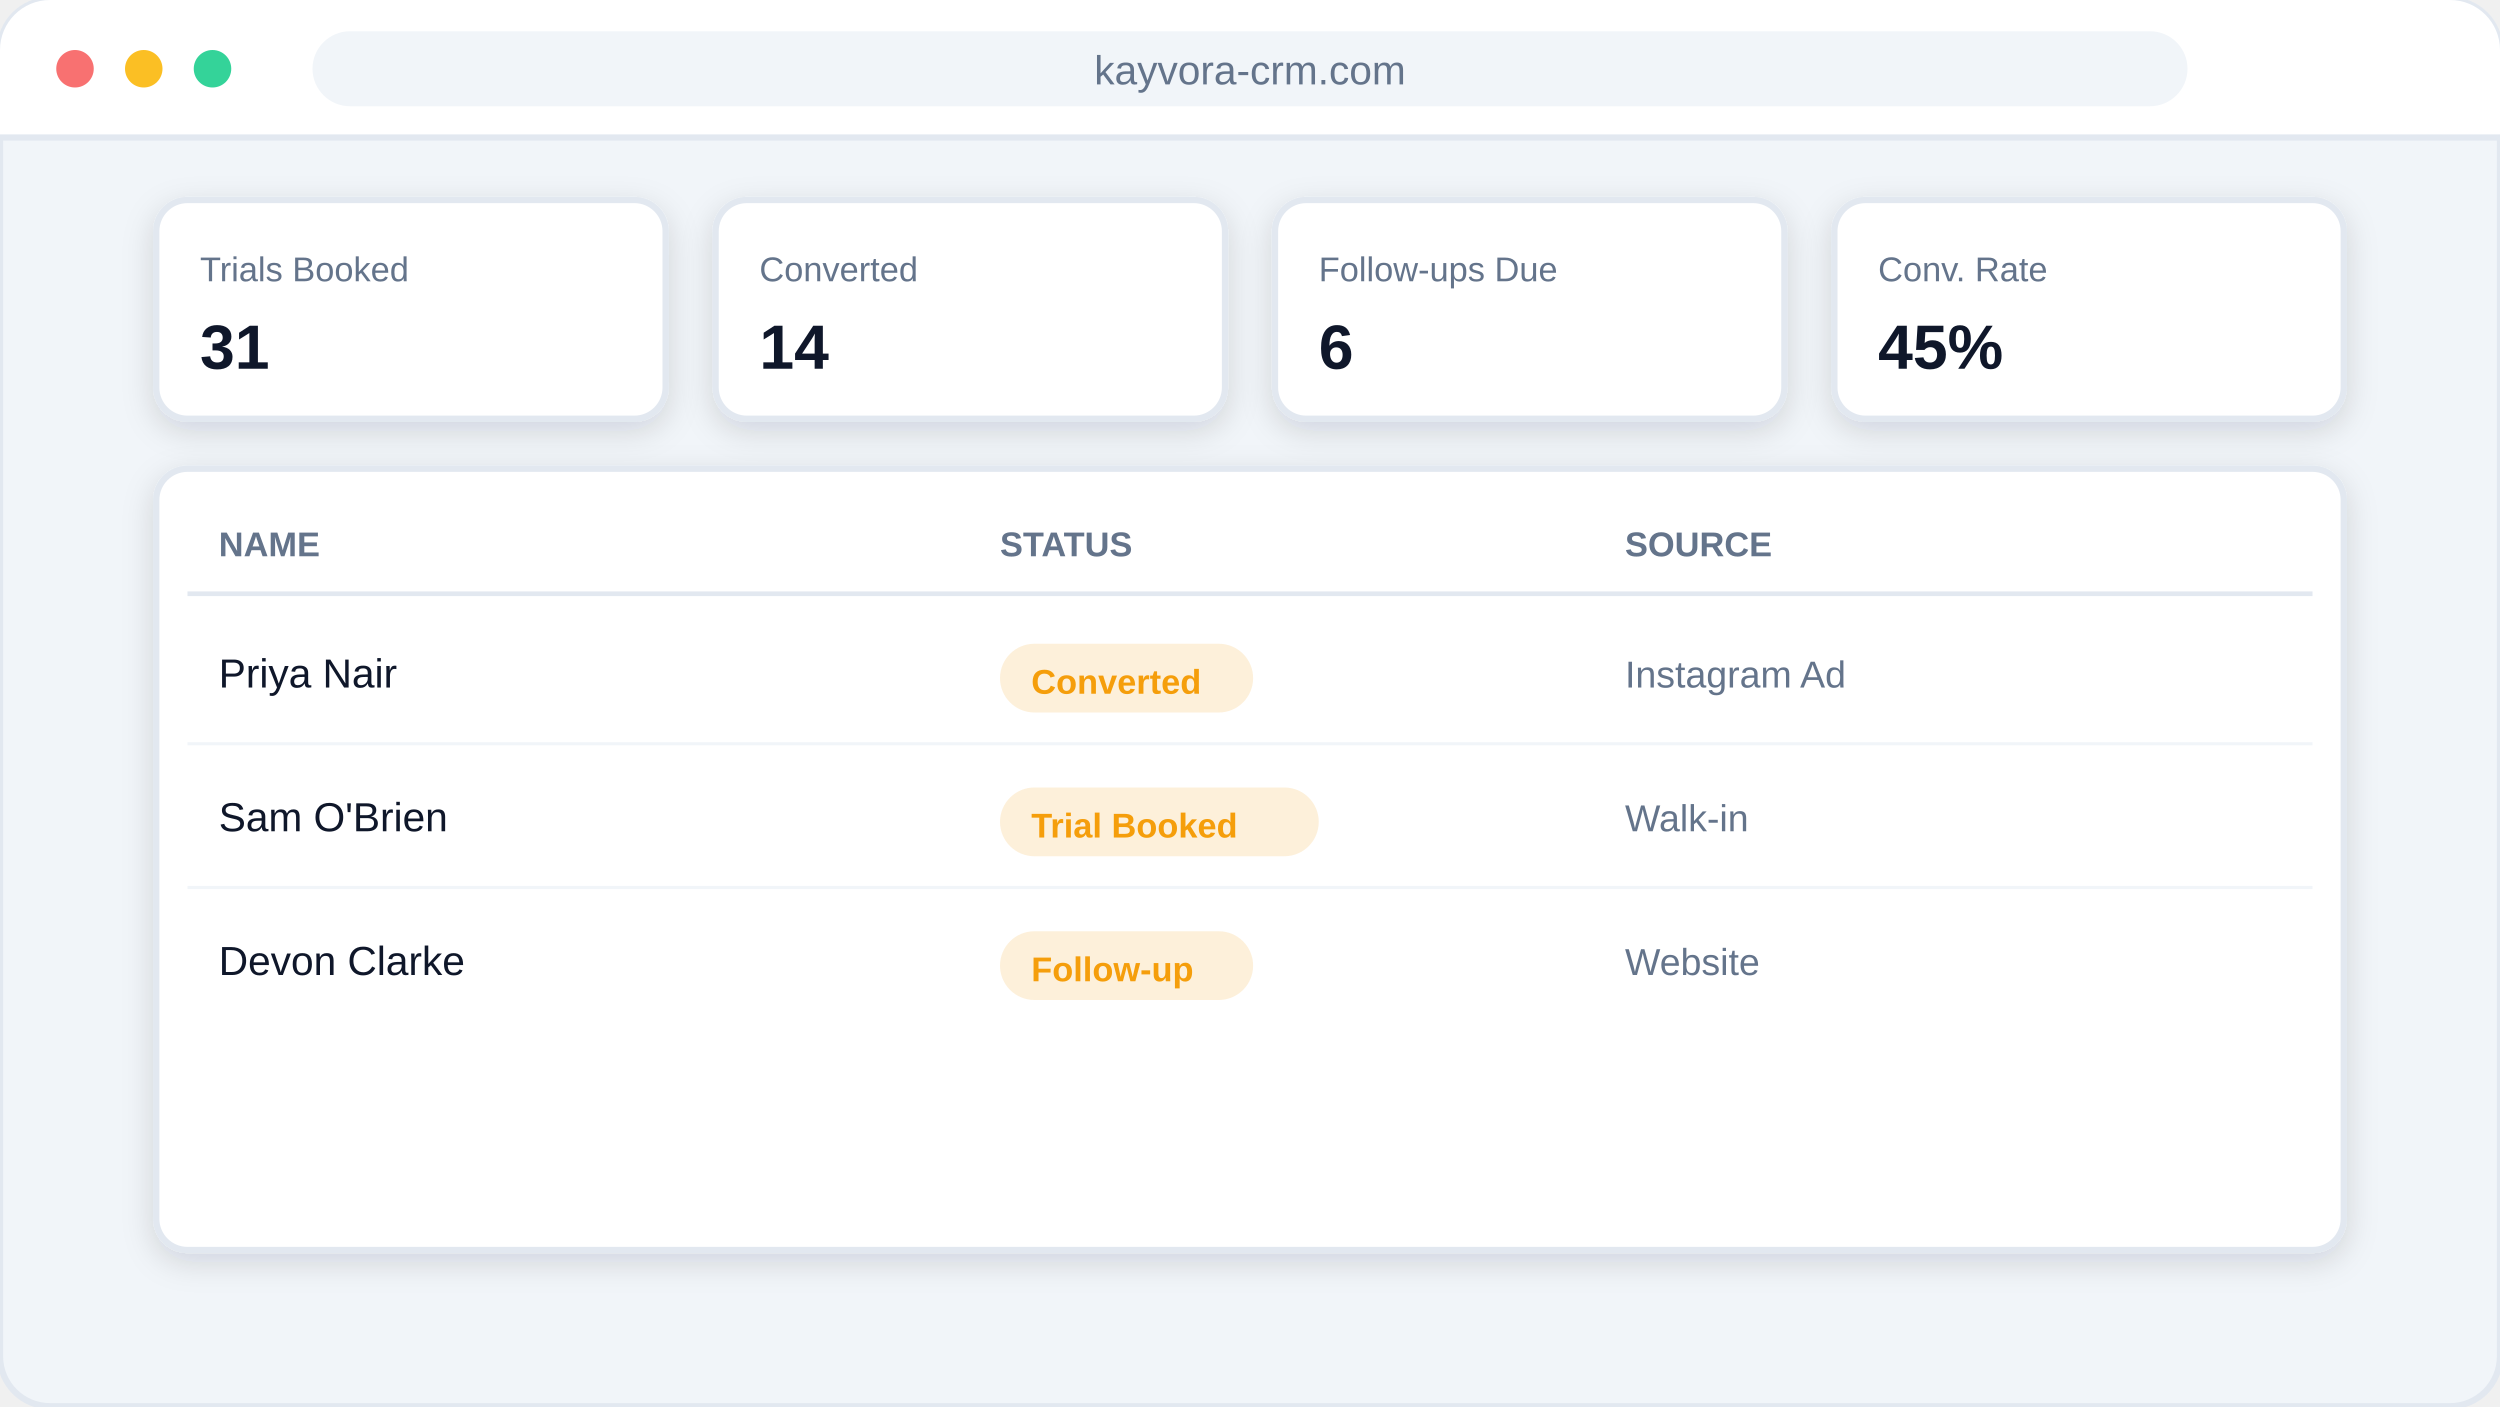
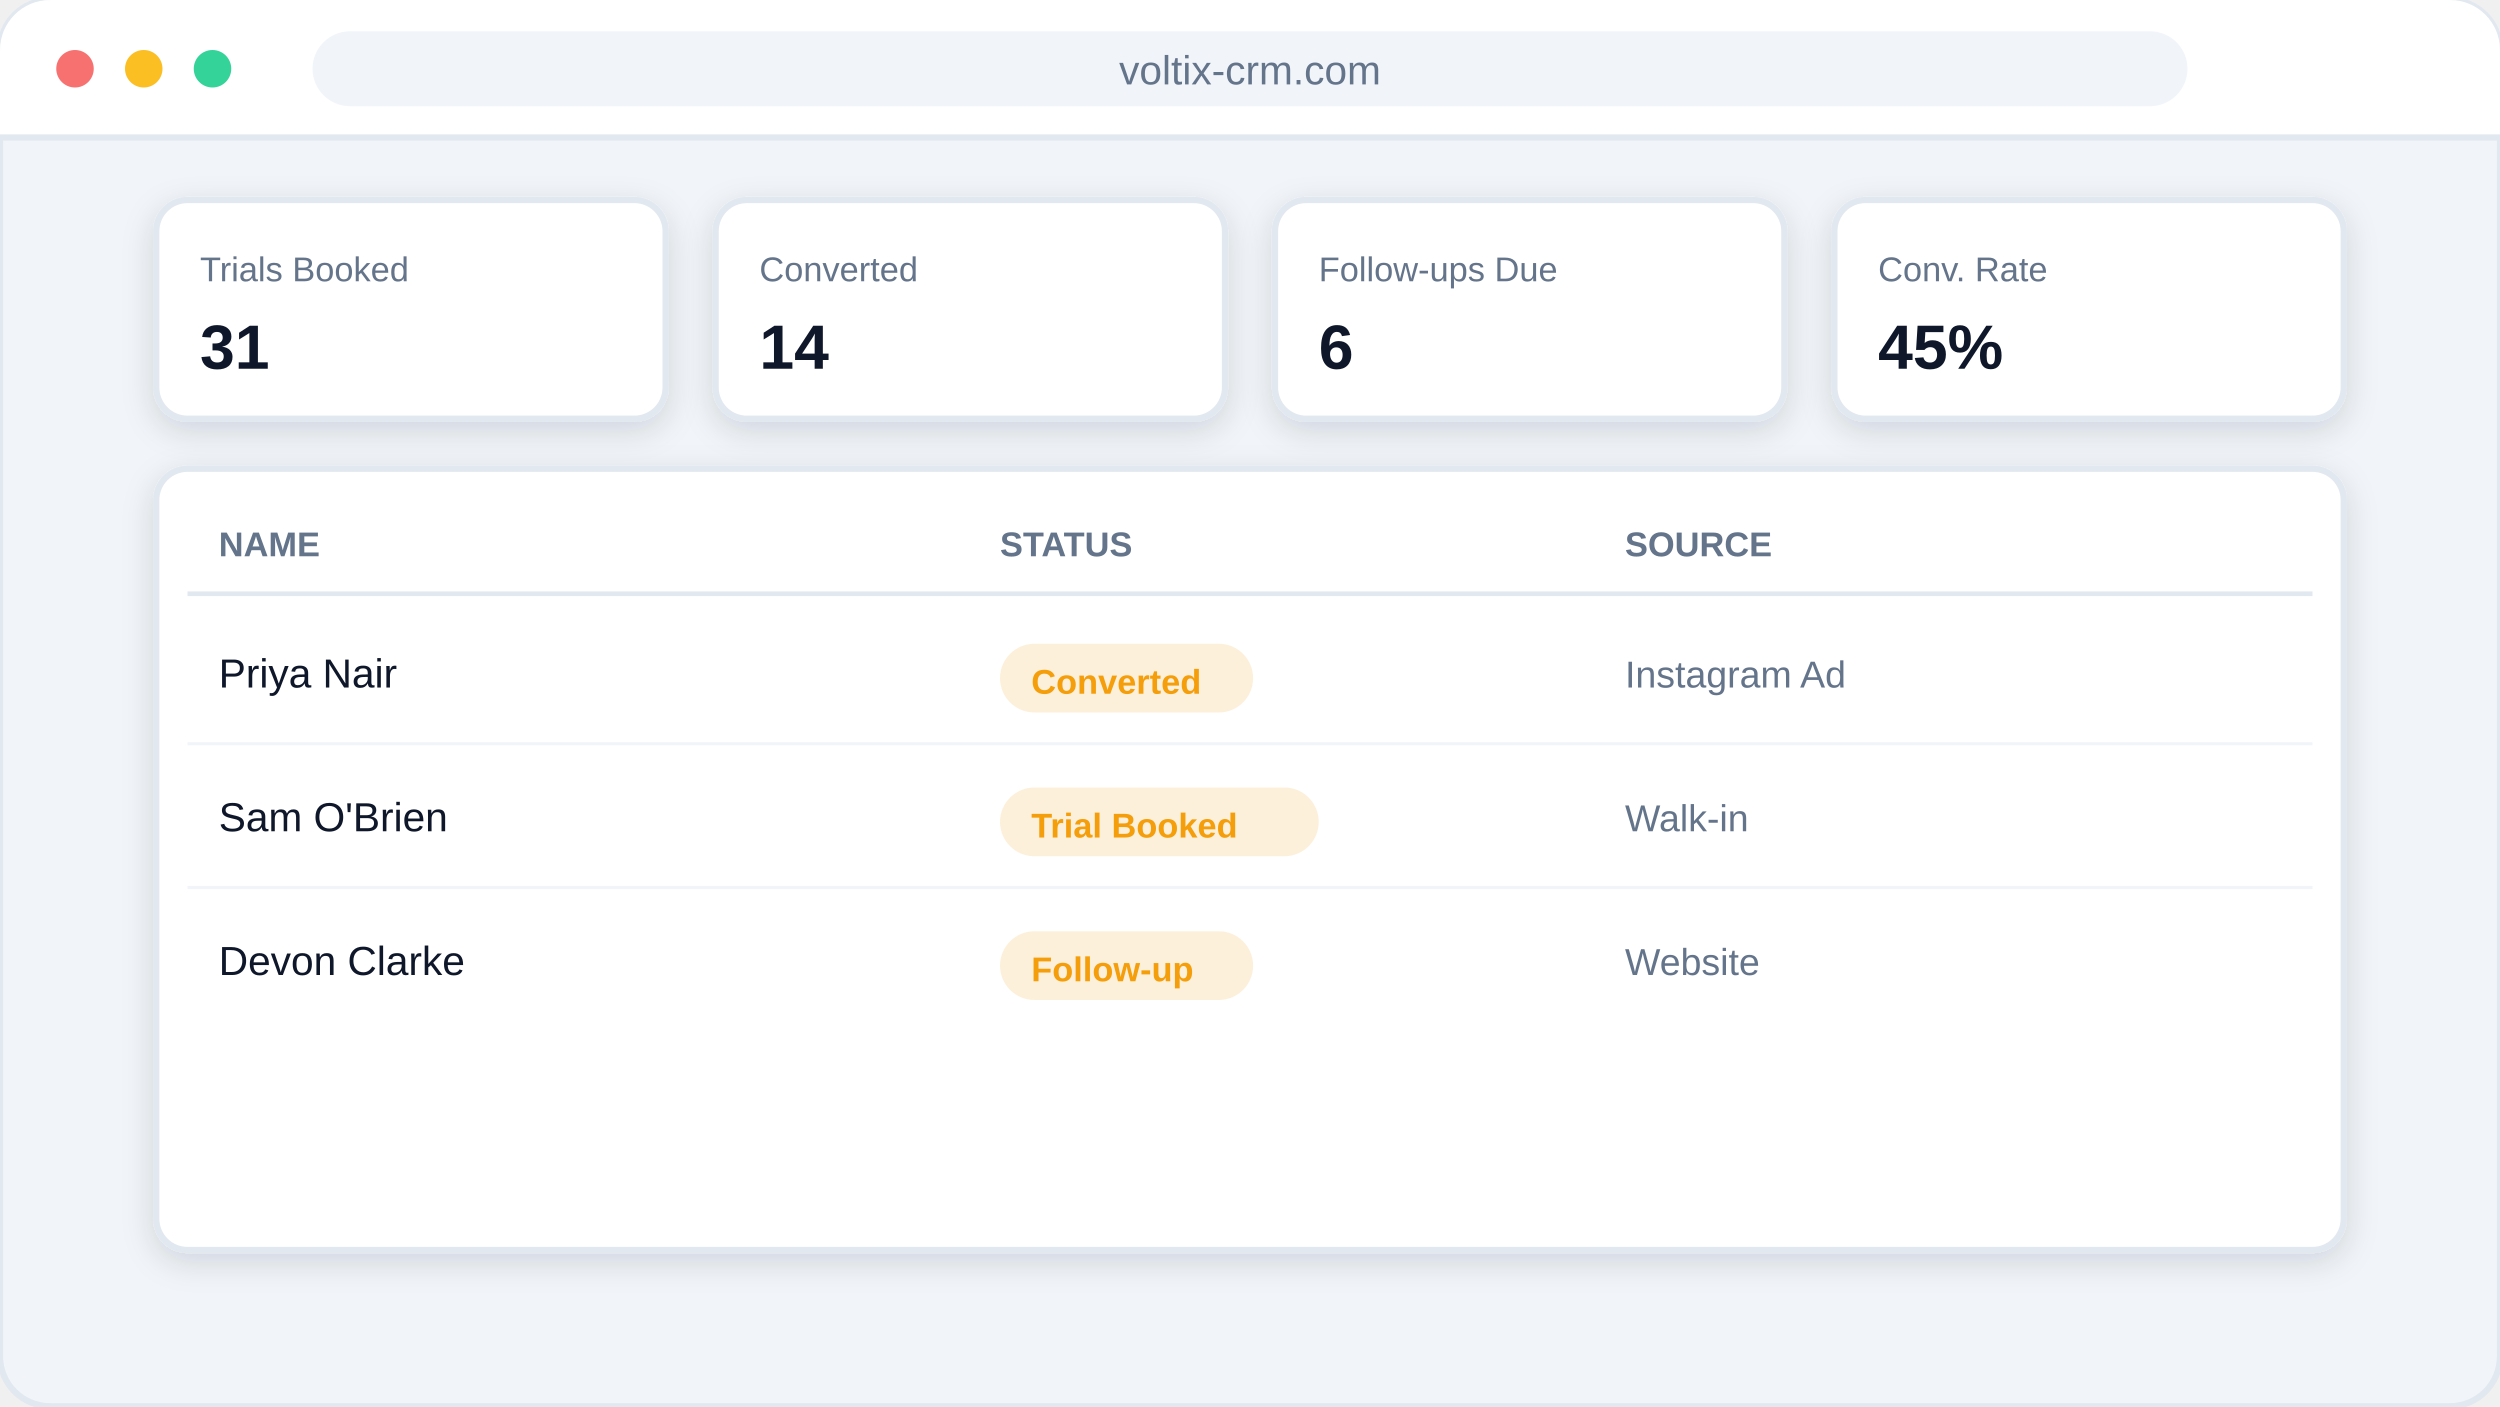
<svg xmlns="http://www.w3.org/2000/svg" viewBox="0 0 800 450">
  <defs>
    <filter id="soft-shadow" x="-40%" y="-40%" width="180%" height="180%">
      <feDropShadow dx="0" dy="6" stdDeviation="10" flood-color="#0F172A" flood-opacity="0.16" />
    </filter>
    <filter id="soft-shadow-sm" x="-60%" y="-60%" width="220%" height="220%">
      <feDropShadow dx="0" dy="3" stdDeviation="5" flood-color="#0F172A" flood-opacity="0.14" />
    </filter>
  </defs>
  <rect width="800" height="450" rx="16" fill="#F1F5F9" />
  <rect width="800" height="450" rx="16" fill="none" stroke="#E2E8F0" stroke-width="2" />
  <path d="M0 16 A16 16 0 0 1 16 0 L784 0 A16 16 0 0 1 800 16 L800 44 L0 44 Z" fill="#FFFFFF" />
  <line x1="0" y1="44" x2="800" y2="44" stroke="#E2E8F0" stroke-width="2" />
  <circle cx="24" cy="22" r="6" fill="#F87171" />
  <circle cx="46" cy="22" r="6" fill="#FBBF24" />
  <circle cx="68" cy="22" r="6" fill="#34D399" />
  <rect x="100" y="10" width="600" height="24" rx="12" fill="#F1F5F9" />
-   <text x="400.0" y="27" font-family="Arial, Helvetica, sans-serif" font-size="13" fill="#64748B" text-anchor="middle">kayvora-crm.com</text>
+   <text x="400.0" y="27" font-family="Arial, Helvetica, sans-serif" font-size="13" fill="#64748B" text-anchor="middle">voltix-crm.com</text>
  <rect x="50.0" y="64" width="163.0" height="70" rx="10" fill="#FFFFFF" stroke="#E2E8F0" stroke-width="2" filter="url(#soft-shadow-sm)" />
  <text x="64.0" y="90" font-family="Arial, Helvetica, sans-serif" font-size="11" fill="#64748B">Trials Booked</text>
  <text x="64.0" y="118" font-family="Arial, Helvetica, sans-serif" font-size="20" font-weight="800" fill="#0F172A">31</text>
  <rect x="229.0" y="64" width="163.0" height="70" rx="10" fill="#FFFFFF" stroke="#E2E8F0" stroke-width="2" filter="url(#soft-shadow-sm)" />
  <text x="243.0" y="90" font-family="Arial, Helvetica, sans-serif" font-size="11" fill="#64748B">Converted</text>
  <text x="243.0" y="118" font-family="Arial, Helvetica, sans-serif" font-size="20" font-weight="800" fill="#0F172A">14</text>
  <rect x="408.0" y="64" width="163.0" height="70" rx="10" fill="#FFFFFF" stroke="#E2E8F0" stroke-width="2" filter="url(#soft-shadow-sm)" />
  <text x="422.0" y="90" font-family="Arial, Helvetica, sans-serif" font-size="11" fill="#64748B">Follow-ups Due</text>
  <text x="422.0" y="118" font-family="Arial, Helvetica, sans-serif" font-size="20" font-weight="800" fill="#0F172A">6</text>
  <rect x="587.0" y="64" width="163.0" height="70" rx="10" fill="#FFFFFF" stroke="#E2E8F0" stroke-width="2" filter="url(#soft-shadow-sm)" />
  <text x="601.0" y="90" font-family="Arial, Helvetica, sans-serif" font-size="11" fill="#64748B">Conv. Rate</text>
  <text x="601.0" y="118" font-family="Arial, Helvetica, sans-serif" font-size="20" font-weight="800" fill="#0F172A">45%</text>
  <rect x="50" y="150" width="700" height="250" rx="10" fill="#FFFFFF" stroke="#E2E8F0" stroke-width="2" filter="url(#soft-shadow-sm)" />
  <text x="70" y="178" font-family="Arial, Helvetica, sans-serif" font-size="11" font-weight="700" fill="#64748B">NAME</text>
  <text x="320" y="178" font-family="Arial, Helvetica, sans-serif" font-size="11" font-weight="700" fill="#64748B">STATUS</text>
  <text x="520" y="178" font-family="Arial, Helvetica, sans-serif" font-size="11" font-weight="700" fill="#64748B">SOURCE</text>
  <line x1="60" y1="190" x2="740" y2="190" stroke="#E2E8F0" stroke-width="1.5" />
  <text x="70" y="220" font-family="Arial, Helvetica, sans-serif" font-size="13" fill="#0F172A">Priya Nair</text>
  <rect x="320" y="206" width="81" height="22" rx="11" fill="#F59E0B" fill-opacity="0.15" />
  <text x="330" y="222" font-family="Arial, Helvetica, sans-serif" font-size="11" font-weight="700" fill="#F59E0B">Converted</text>
  <text x="520" y="220" font-family="Arial, Helvetica, sans-serif" font-size="12" fill="#64748B">Instagram Ad</text>
  <line x1="60" y1="238" x2="740" y2="238" stroke="#F1F5F9" stroke-width="1" />
  <text x="70" y="266" font-family="Arial, Helvetica, sans-serif" font-size="13" fill="#0F172A">Sam O'Brien</text>
  <rect x="320" y="252" width="102" height="22" rx="11" fill="#F59E0B" fill-opacity="0.15" />
  <text x="330" y="268" font-family="Arial, Helvetica, sans-serif" font-size="11" font-weight="700" fill="#F59E0B">Trial Booked</text>
  <text x="520" y="266" font-family="Arial, Helvetica, sans-serif" font-size="12" fill="#64748B">Walk-in</text>
  <line x1="60" y1="284" x2="740" y2="284" stroke="#F1F5F9" stroke-width="1" />
  <text x="70" y="312" font-family="Arial, Helvetica, sans-serif" font-size="13" fill="#0F172A">Devon Clarke</text>
  <rect x="320" y="298" width="81" height="22" rx="11" fill="#F59E0B" fill-opacity="0.15" />
  <text x="330" y="314" font-family="Arial, Helvetica, sans-serif" font-size="11" font-weight="700" fill="#F59E0B">Follow-up</text>
  <text x="520" y="312" font-family="Arial, Helvetica, sans-serif" font-size="12" fill="#64748B">Website</text>
</svg>
